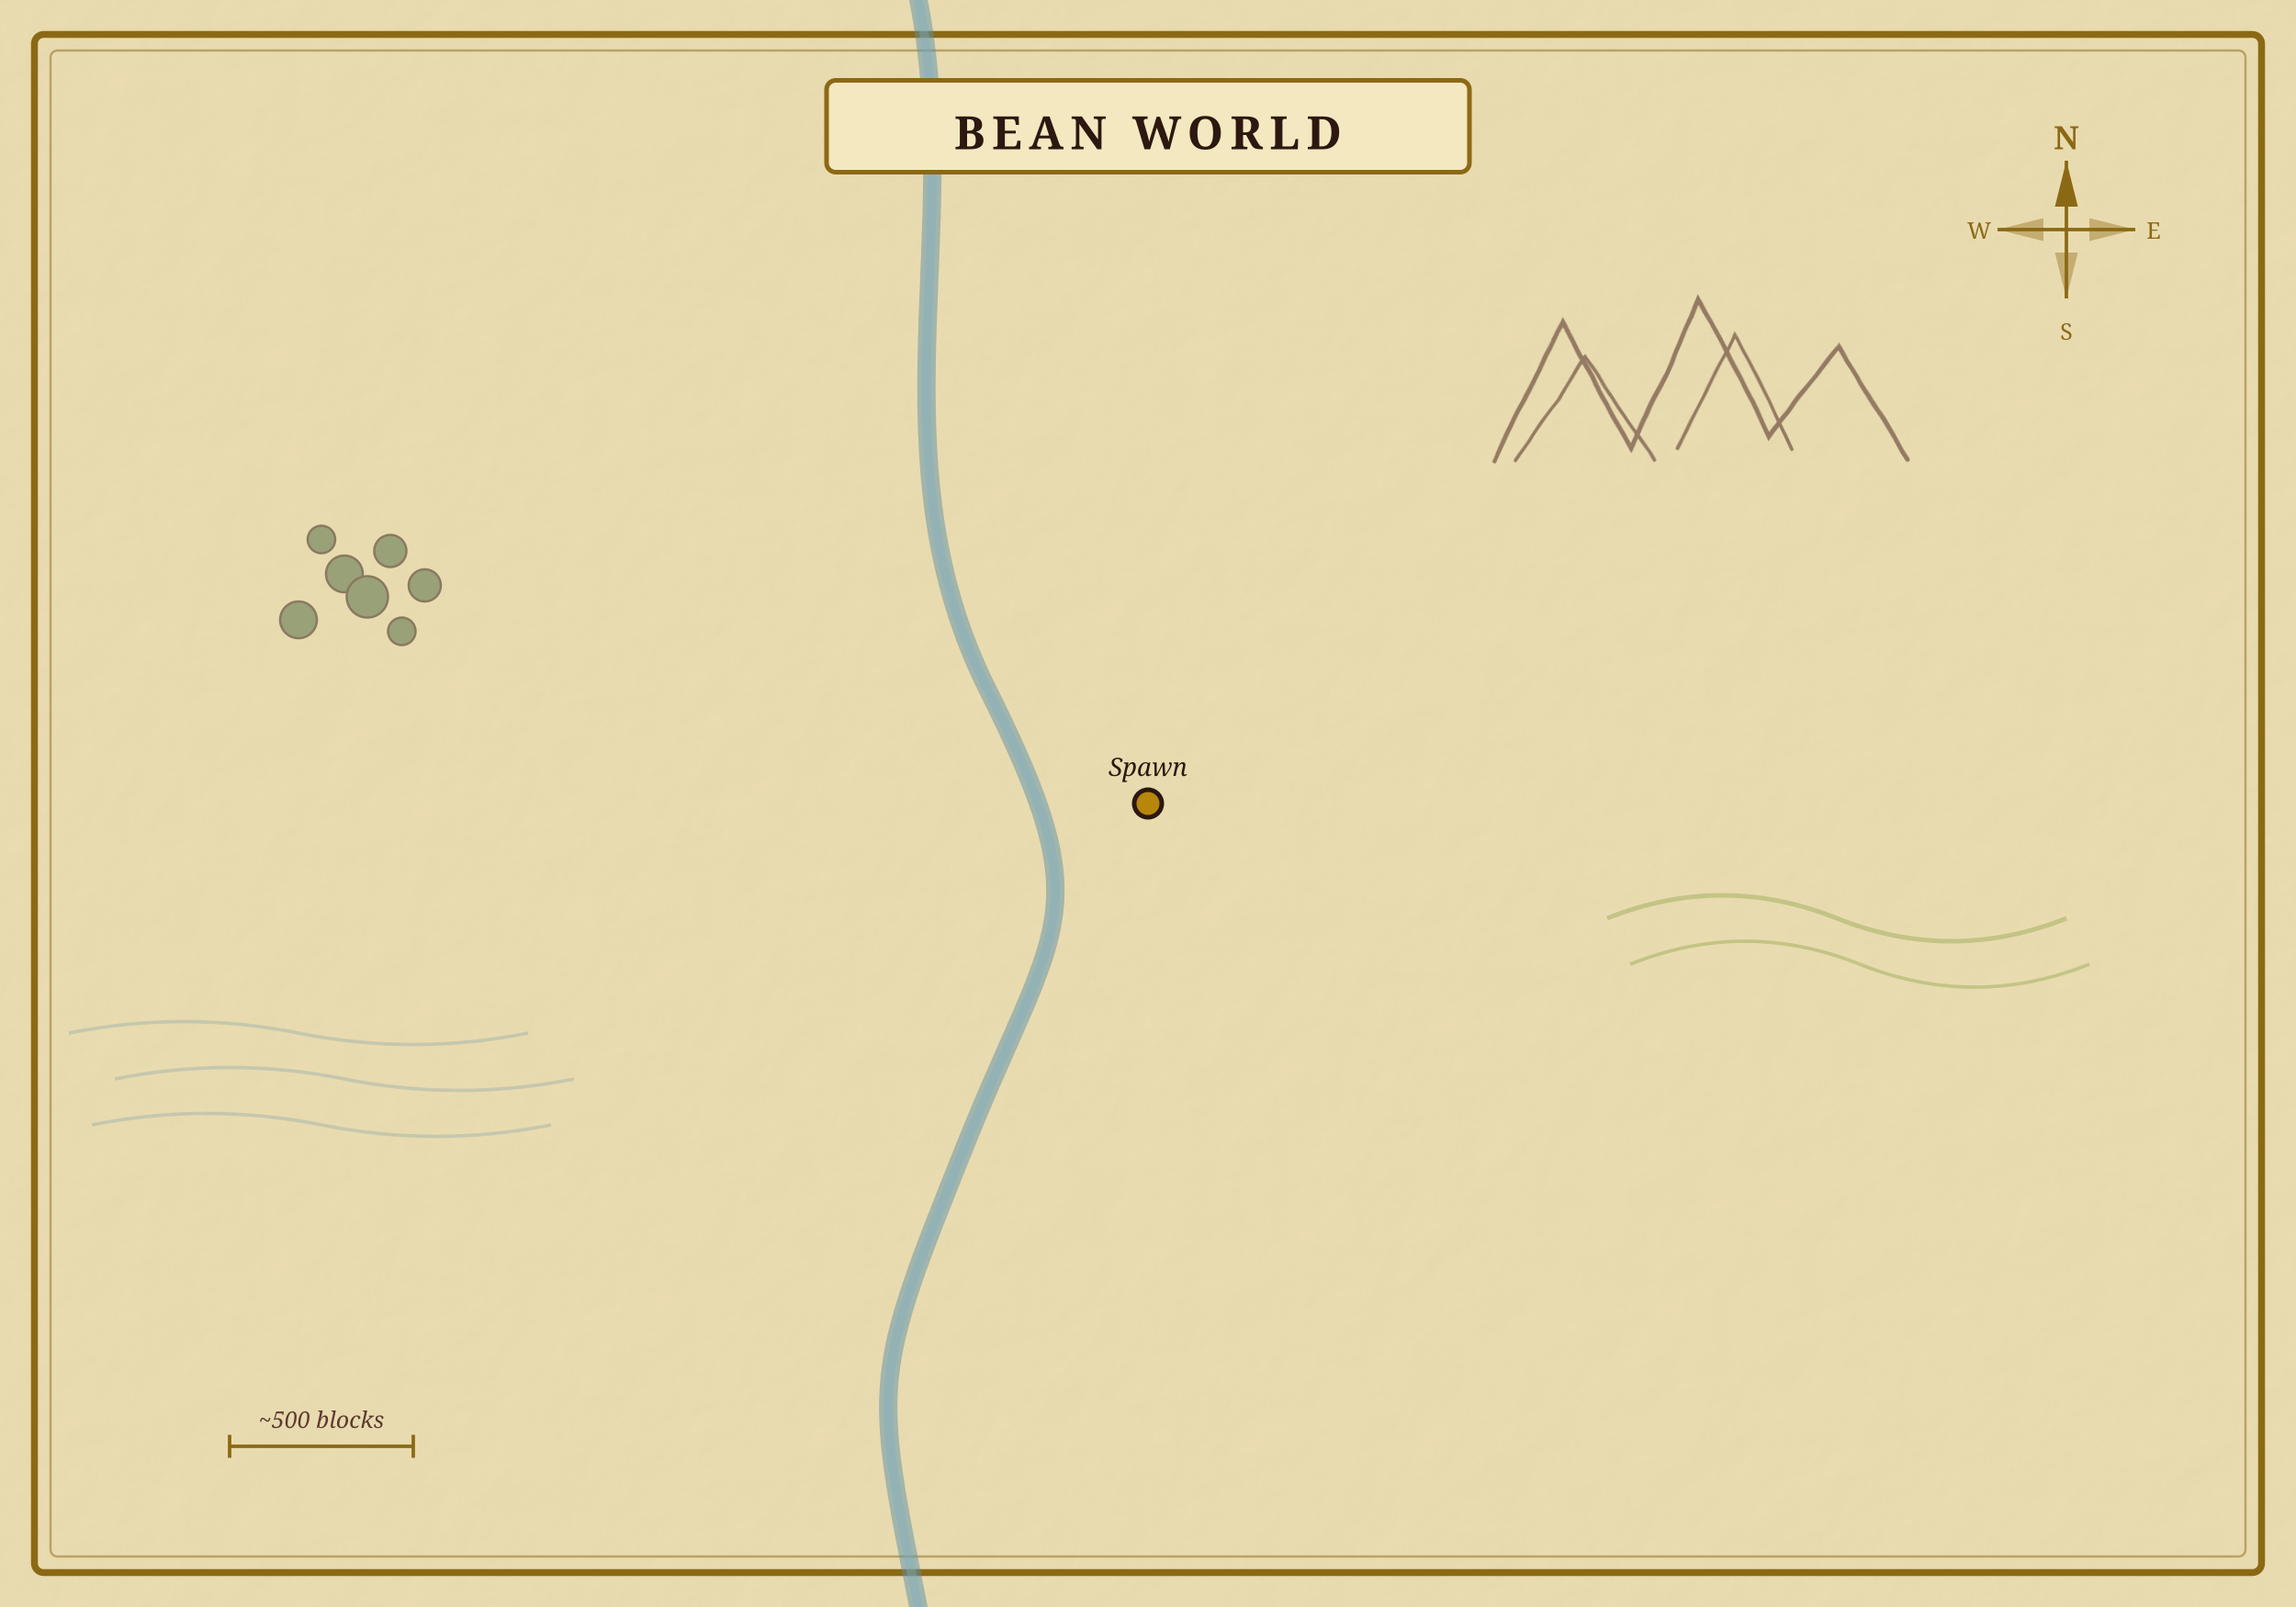
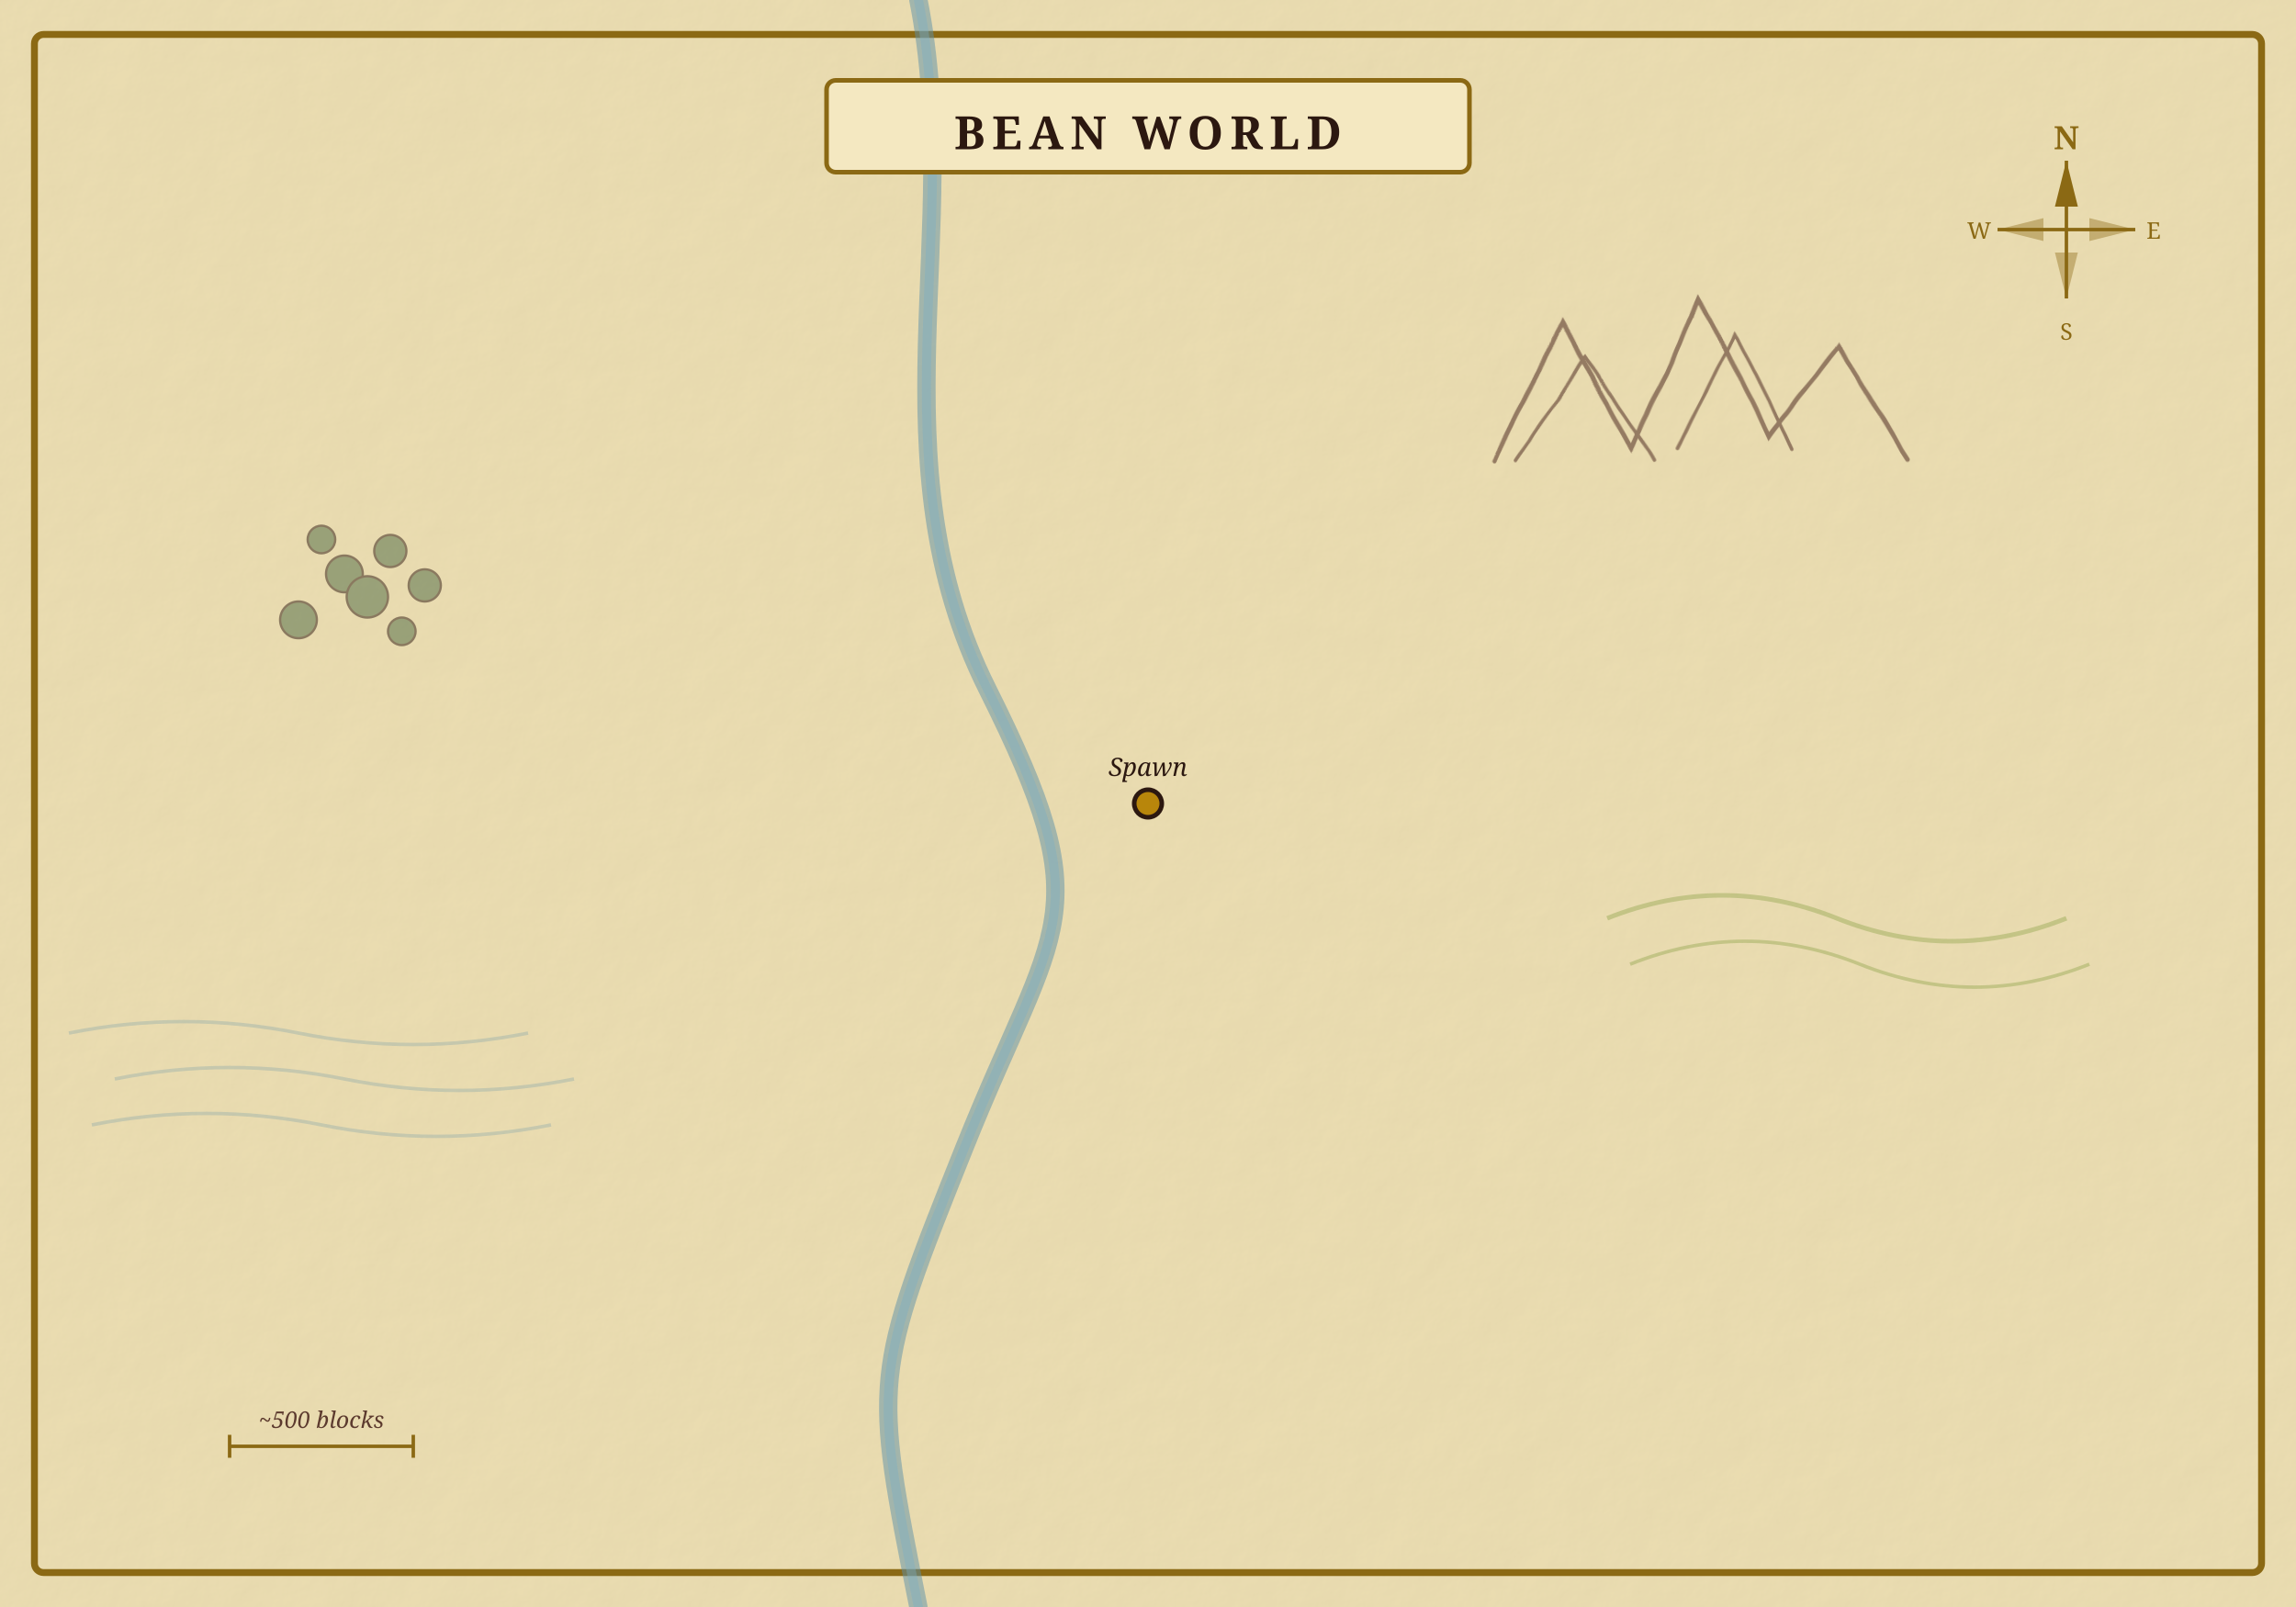
<svg xmlns="http://www.w3.org/2000/svg" viewBox="0 0 1000 700" width="1000" height="700">
  <defs>
    <filter id="paper">
      <feTurbulence type="fractalNoise" baseFrequency="0.04" numOctaves="5" result="noise" />
      <feDiffuseLighting in="noise" lighting-color="#f4e8c1" surfaceScale="1.5" result="light">
        <feDistantLight azimuth="45" elevation="55" />
      </feDiffuseLighting>
      <feComposite in="SourceGraphic" in2="light" operator="arithmetic" k1="1" k2="0" k3="0" k4="0" />
    </filter>
    <filter id="rough">
      <feTurbulence type="turbulence" baseFrequency="0.02" numOctaves="3" result="warp" />
      <feDisplacementMap in="SourceGraphic" in2="warp" scale="2" xChannelSelector="R" yChannelSelector="G" />
    </filter>
  </defs>
  <rect width="1000" height="700" fill="#f4e8c1" />
  <rect width="1000" height="700" fill="#e6d5a8" opacity="0.3" filter="url(#paper)" />
  <rect x="15" y="15" width="970" height="670" fill="none" stroke="#8b6914" stroke-width="3" rx="4" />
-   <rect x="22" y="22" width="956" height="656" fill="none" stroke="#8b6914" stroke-width="1" rx="3" opacity="0.5" />
  <g filter="url(#rough)" opacity="0.6">
    <path d="M 650 200 L 680 140 L 710 195 L 740 130 L 770 190 L 800 150 L 830 200" fill="none" stroke="#5c3a2e" stroke-width="2" stroke-linecap="round" />
    <path d="M 660 200 L 690 155 L 720 200" fill="none" stroke="#5c3a2e" stroke-width="1.5" stroke-linecap="round" />
    <path d="M 730 195 L 755 145 L 780 195" fill="none" stroke="#5c3a2e" stroke-width="1.5" stroke-linecap="round" />
  </g>
  <g opacity="0.5">
    <circle cx="150" cy="250" r="8" fill="#4a6741" stroke="#2c1810" stroke-width="1" />
    <circle cx="170" cy="240" r="7" fill="#4a6741" stroke="#2c1810" stroke-width="1" />
    <circle cx="160" cy="260" r="9" fill="#4a6741" stroke="#2c1810" stroke-width="1" />
    <circle cx="140" cy="235" r="6" fill="#4a6741" stroke="#2c1810" stroke-width="1" />
    <circle cx="185" cy="255" r="7" fill="#4a6741" stroke="#2c1810" stroke-width="1" />
    <circle cx="130" cy="270" r="8" fill="#4a6741" stroke="#2c1810" stroke-width="1" />
    <circle cx="175" cy="275" r="6" fill="#4a6741" stroke="#2c1810" stroke-width="1" />
  </g>
  <path d="M 400 0 C 420 100, 380 200, 430 300 S 460 400, 420 500 S 380 600, 400 700" fill="none" stroke="#5b8fa8" stroke-width="8" opacity="0.5" stroke-linecap="round" />
  <path d="M 400 0 C 420 100, 380 200, 430 300 S 460 400, 420 500 S 380 600, 400 700" fill="none" stroke="#7badc4" stroke-width="4" opacity="0.4" stroke-linecap="round" />
  <g opacity="0.25">
    <path d="M 30 450 Q 80 440, 130 450 Q 180 460, 230 450" fill="none" stroke="#5b8fa8" stroke-width="1.5" />
    <path d="M 50 470 Q 100 460, 150 470 Q 200 480, 250 470" fill="none" stroke="#5b8fa8" stroke-width="1.5" />
    <path d="M 40 490 Q 90 480, 140 490 Q 190 500, 240 490" fill="none" stroke="#5b8fa8" stroke-width="1.5" />
  </g>
  <g opacity="0.3">
    <path d="M 700 400 Q 750 380, 800 400 Q 850 420, 900 400" fill="none" stroke="#6b8e23" stroke-width="2" />
    <path d="M 710 420 Q 760 400, 810 420 Q 860 440, 910 420" fill="none" stroke="#6b8e23" stroke-width="1.5" />
  </g>
  <g transform="translate(500, 350)">
    <circle r="6" fill="#b8860b" stroke="#2c1810" stroke-width="2" />
    <text y="-12" text-anchor="middle" font-family="serif" font-size="11" fill="#2c1810" font-style="italic">Spawn</text>
  </g>
  <g transform="translate(900, 100)">
    <line x1="0" y1="-30" x2="0" y2="30" stroke="#8b6914" stroke-width="1.5" />
    <line x1="-30" y1="0" x2="30" y2="0" stroke="#8b6914" stroke-width="1.5" />
    <polygon points="0,-30 -5,-10 5,-10" fill="#8b6914" />
    <polygon points="0,30 -5,10 5,10" fill="#8b6914" opacity="0.4" />
    <polygon points="-30,0 -10,-5 -10,5" fill="#8b6914" opacity="0.4" />
    <polygon points="30,0 10,-5 10,5" fill="#8b6914" opacity="0.4" />
    <text y="-35" text-anchor="middle" font-family="serif" font-size="14" font-weight="bold" fill="#8b6914">N</text>
    <text y="48" text-anchor="middle" font-family="serif" font-size="10" fill="#8b6914">S</text>
    <text x="-38" y="4" text-anchor="middle" font-family="serif" font-size="10" fill="#8b6914">W</text>
    <text x="38" y="4" text-anchor="middle" font-family="serif" font-size="10" fill="#8b6914">E</text>
  </g>
  <g transform="translate(500, 60)">
    <rect x="-140" y="-25" width="280" height="40" rx="4" fill="#f4e8c1" stroke="#8b6914" stroke-width="2" />
    <text text-anchor="middle" y="5" font-family="serif" font-size="20" font-weight="bold" fill="#2c1810" letter-spacing="3">BEAN WORLD</text>
  </g>
  <g transform="translate(100, 630)">
    <line x1="0" y1="0" x2="80" y2="0" stroke="#8b6914" stroke-width="1.5" />
    <line x1="0" y1="-5" x2="0" y2="5" stroke="#8b6914" stroke-width="1.5" />
    <line x1="80" y1="-5" x2="80" y2="5" stroke="#8b6914" stroke-width="1.5" />
    <text x="40" y="-8" text-anchor="middle" font-family="serif" font-size="10" fill="#5c3a2e" font-style="italic">~500 blocks</text>
  </g>
</svg>
